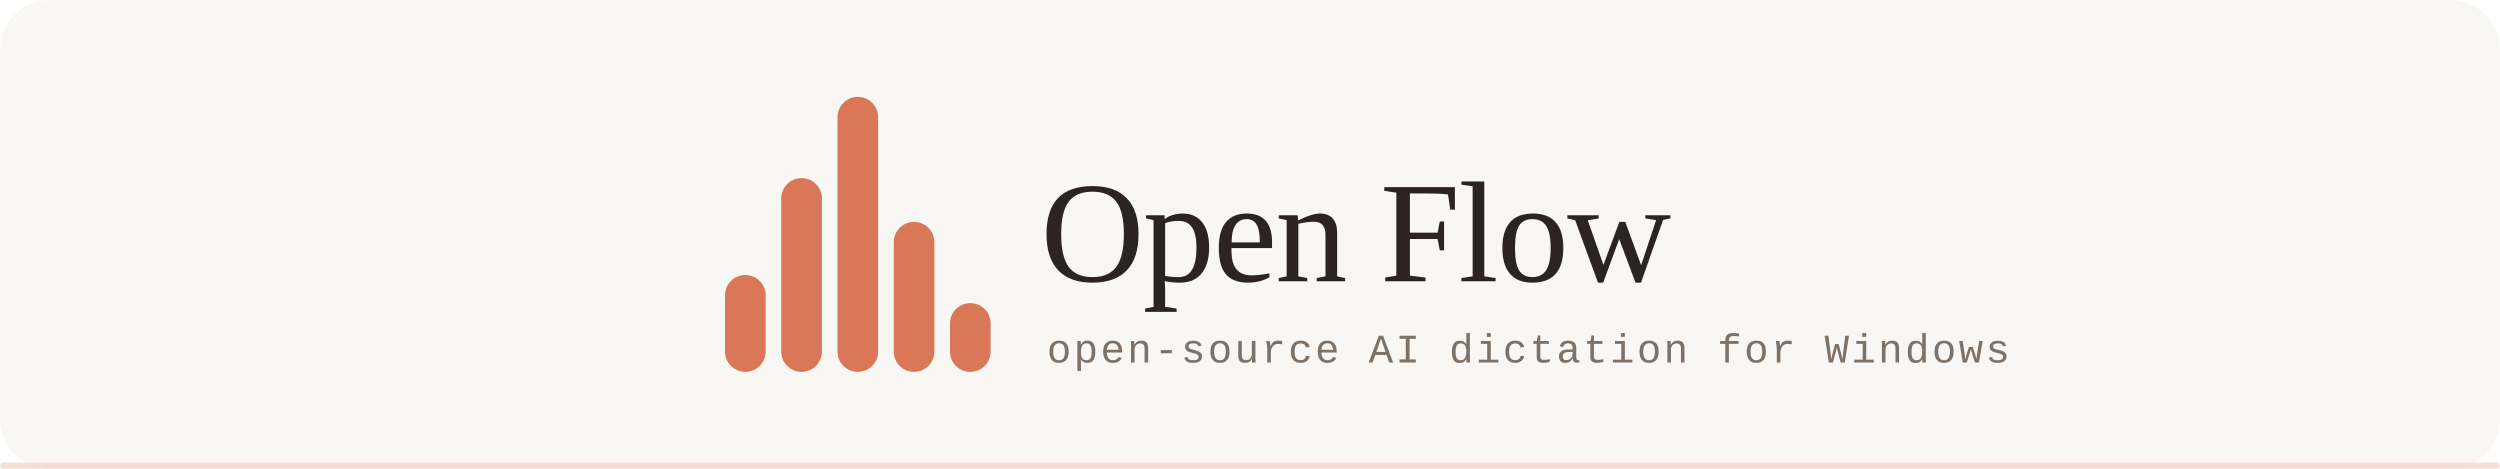
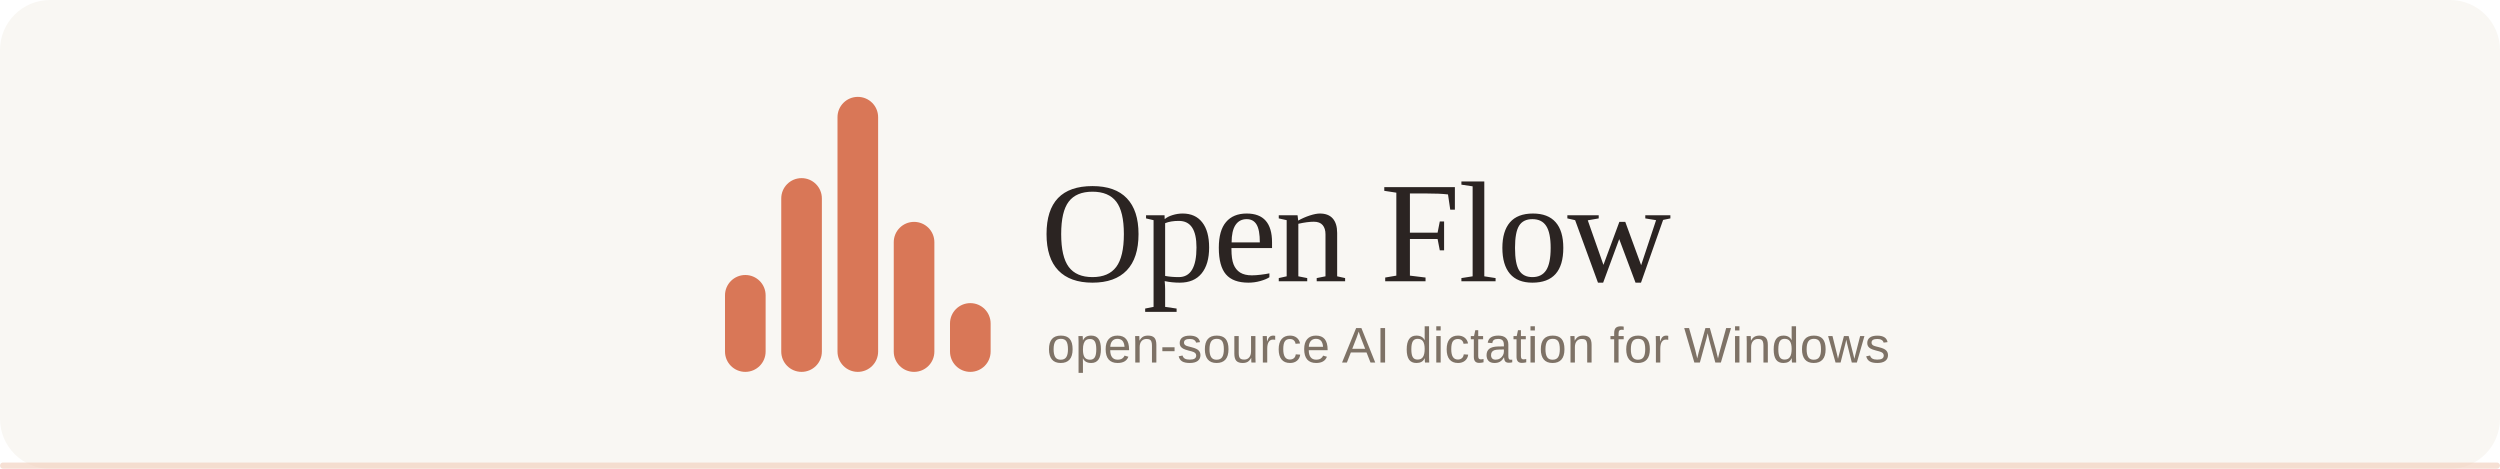
<svg xmlns="http://www.w3.org/2000/svg" viewBox="0 0 800 150">
  <rect width="800" height="150" rx="16" fill="#f9f7f3" />
  <rect x="0" y="148" width="800" height="2" rx="1" fill="#f0cbb8" opacity="0.6" />
  <g transform="translate(232, 31)">
    <rect x="0" y="57" width="13" height="31" rx="6.5" fill="#d97757" />
    <rect x="18" y="26" width="13" height="62" rx="6.5" fill="#d97757" />
    <rect x="36" y="0" width="13" height="88" rx="6.5" fill="#d97757" />
    <rect x="54" y="40" width="13" height="48" rx="6.5" fill="#d97757" />
    <rect x="72" y="66" width="13" height="22" rx="6.5" fill="#d97757" />
  </g>
  <text x="333" y="90" font-family="Georgia, 'Times New Roman', serif" font-size="46" font-weight="500" fill="#2b2422" letter-spacing="-0.5">Open Flow</text>
-   <text x="335" y="116" font-family="'Courier New', monospace" font-size="13" fill="#7e7266" letter-spacing="0.06em">open-source AI dictation for Windows</text>
+   <text x="335" y="116" font-family="'Segoe UI', Arial, sans-serif" font-size="16" fill="#7e7266" letter-spacing="0.01em">open-source AI dictation for Windows</text>
</svg>
